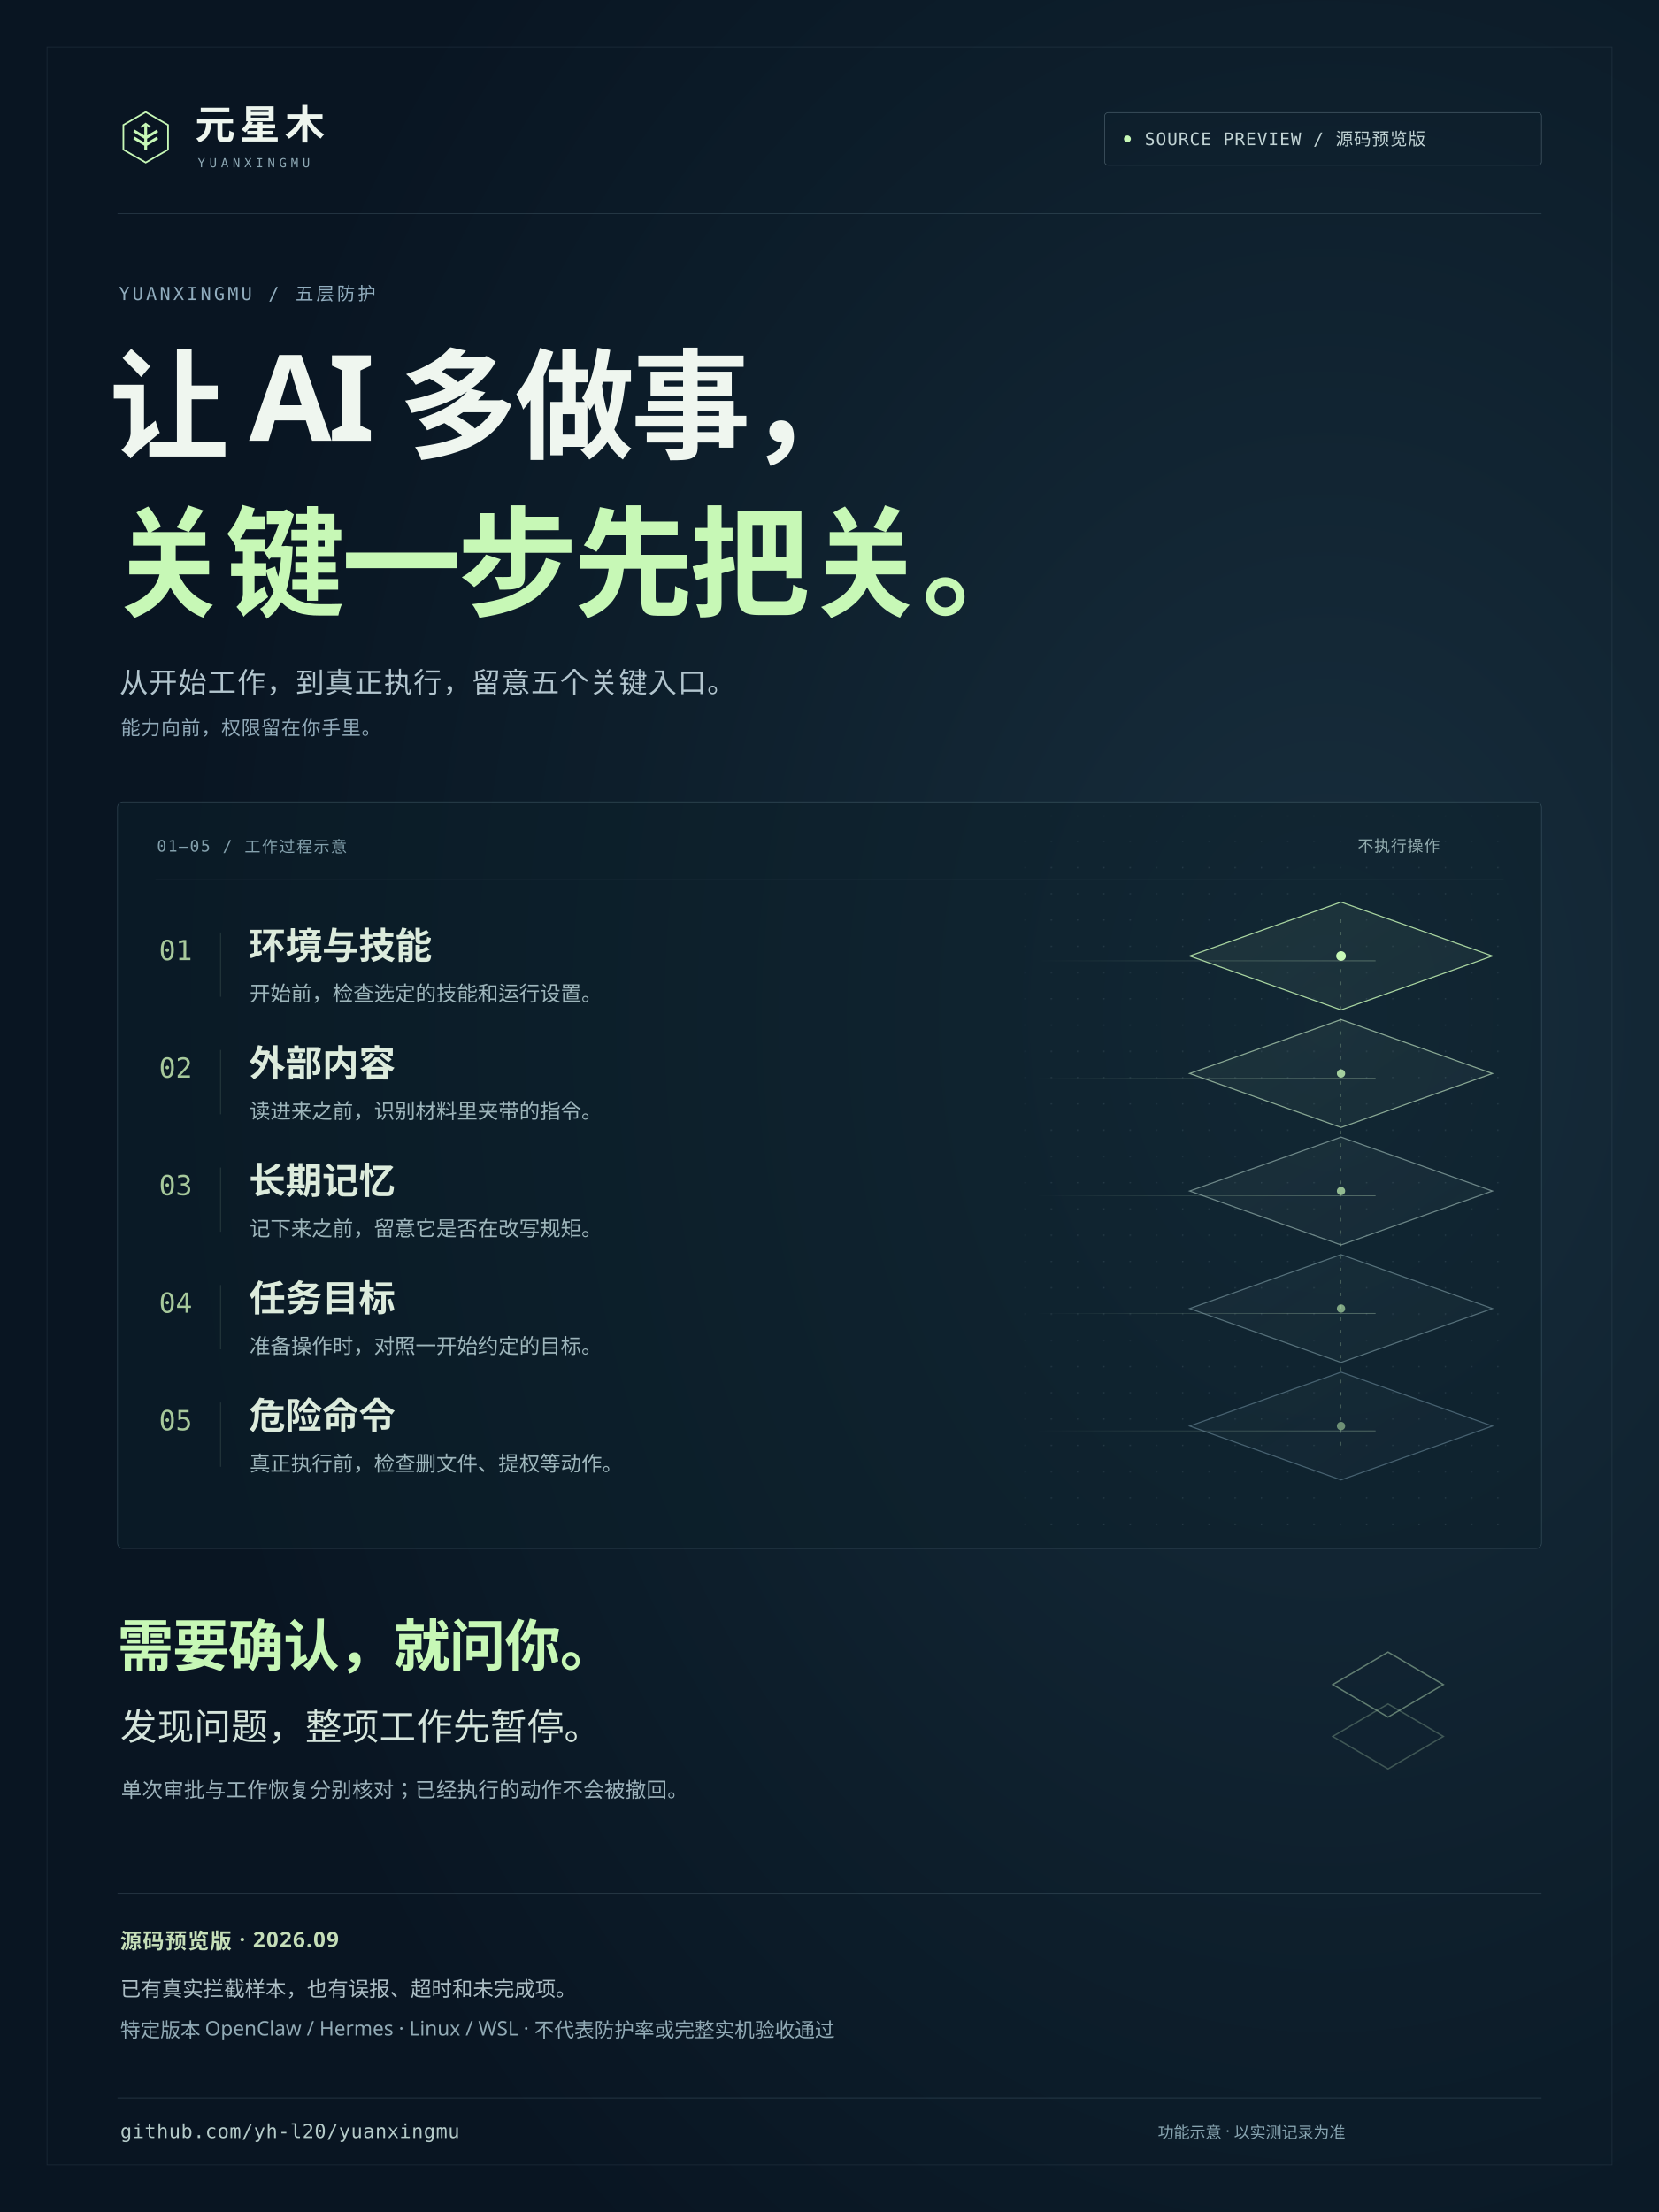
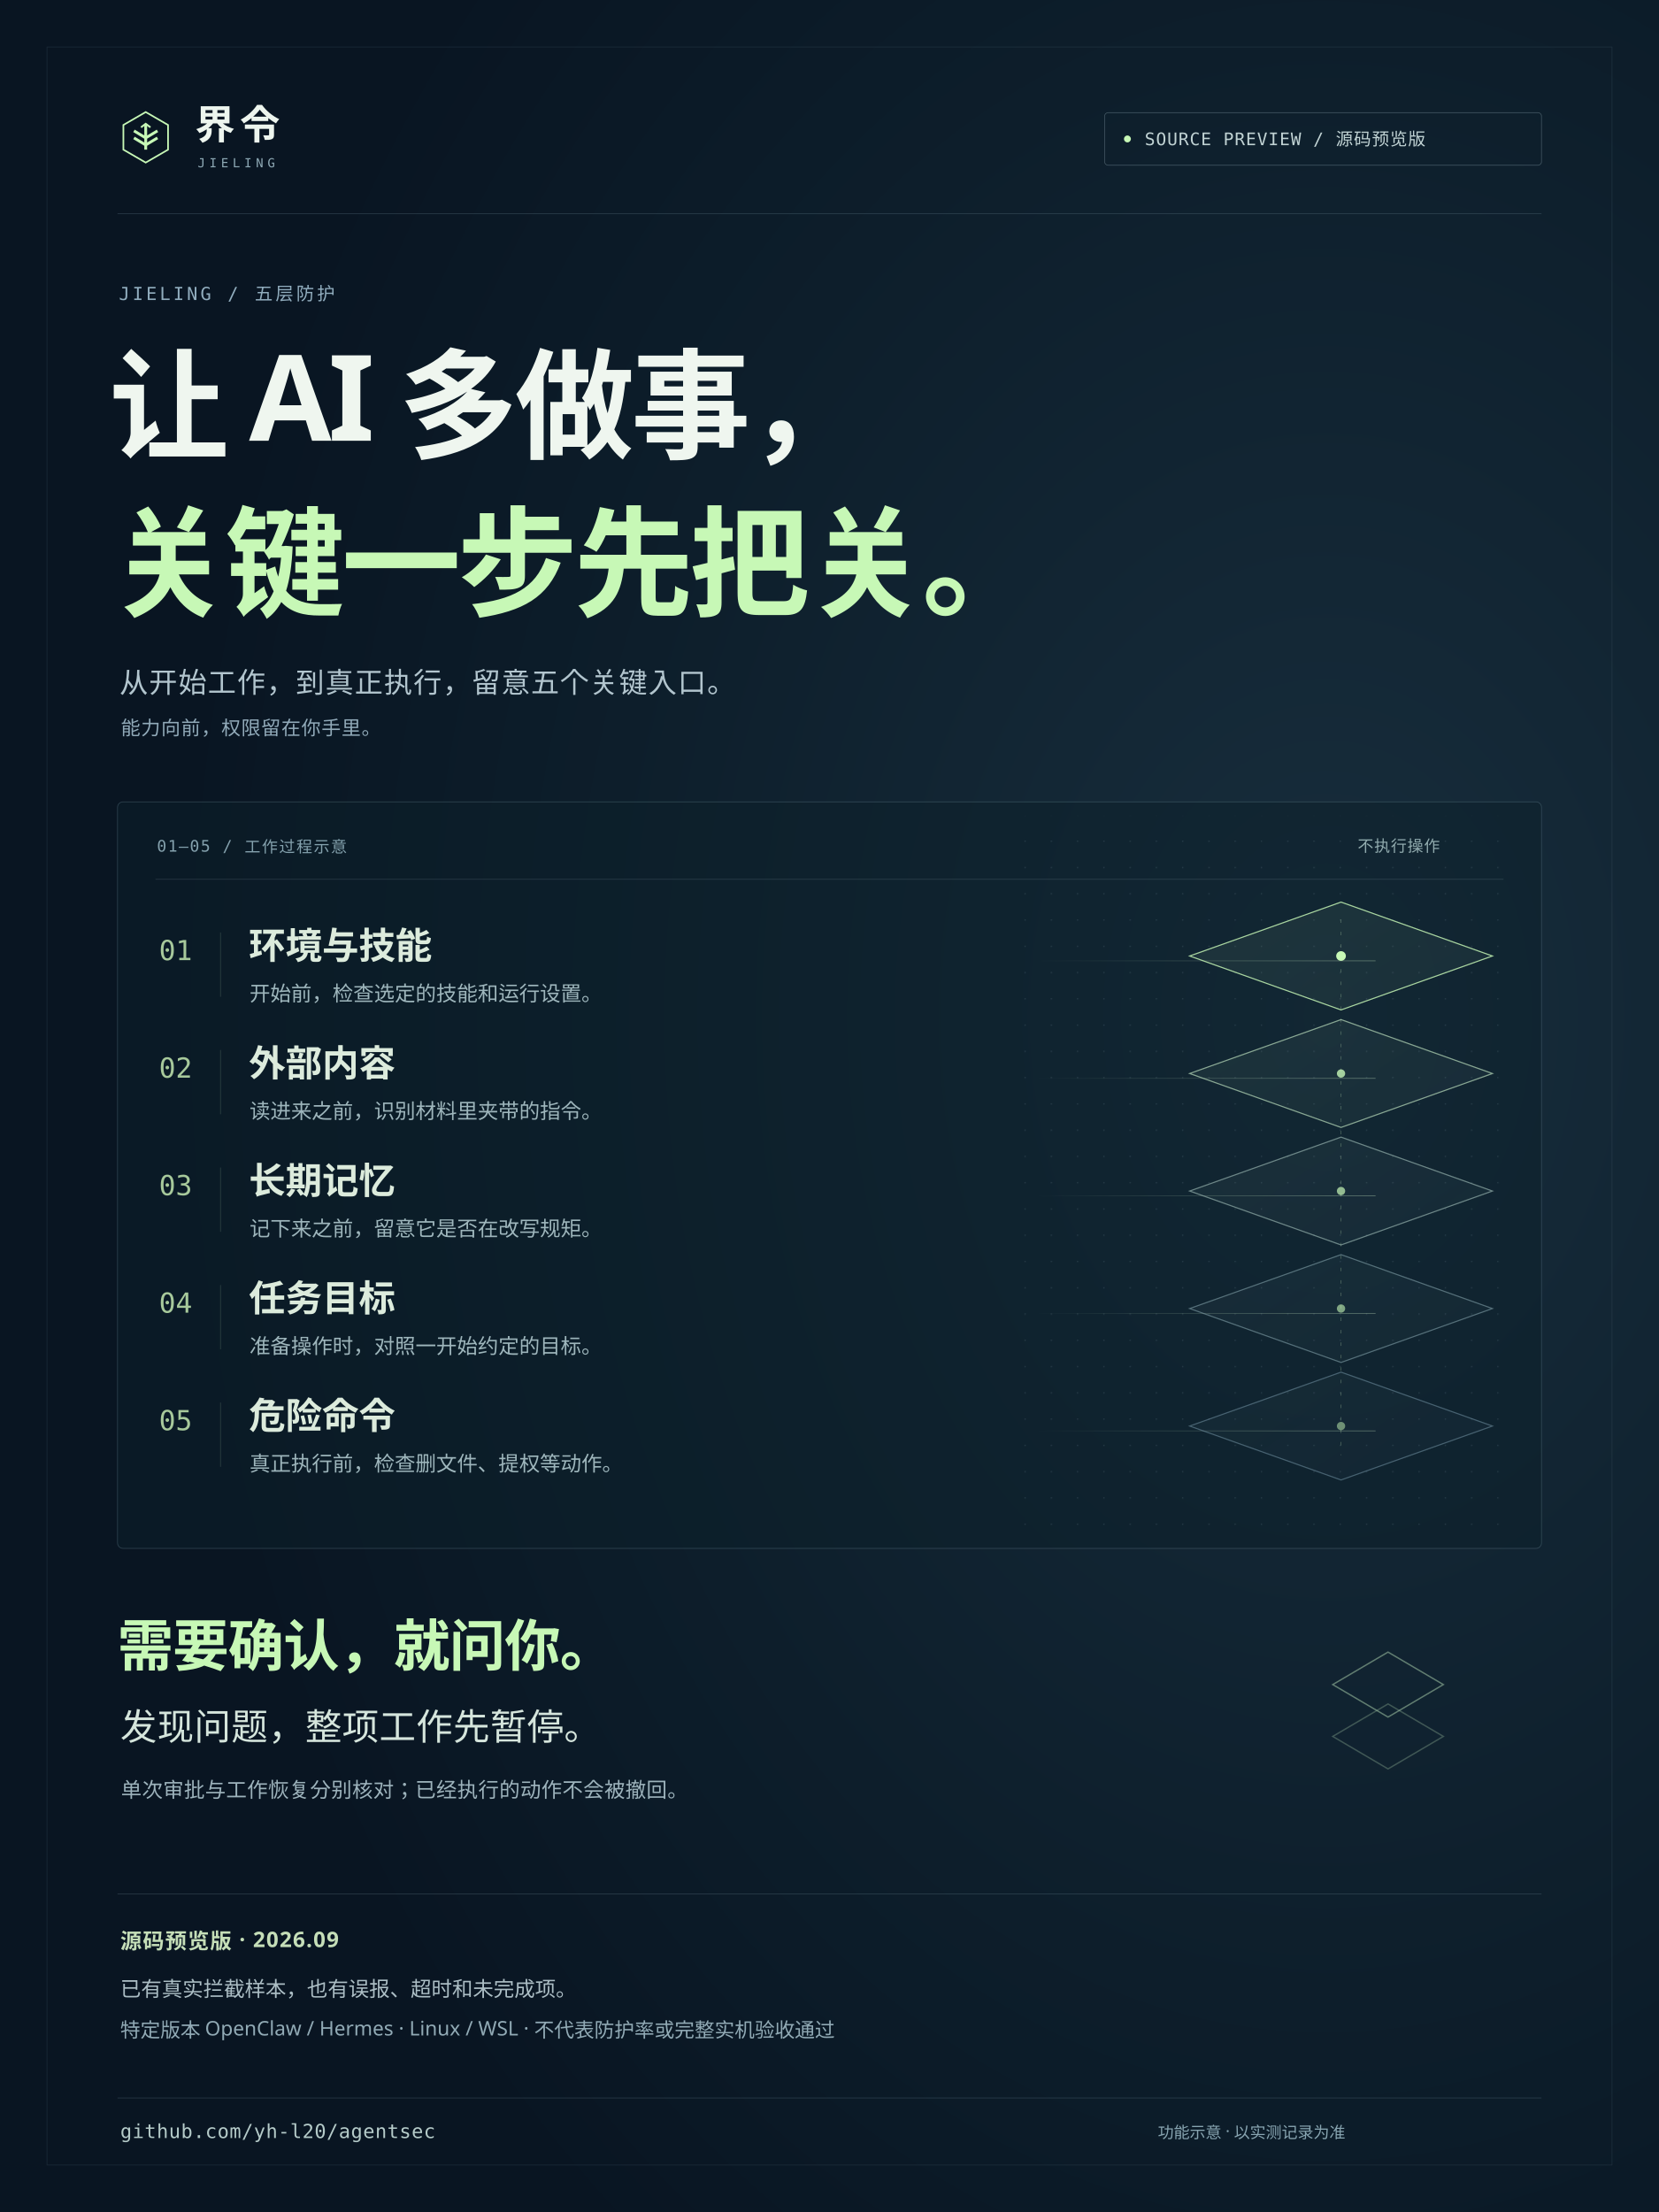
<svg xmlns="http://www.w3.org/2000/svg" width="2400" height="3200" viewBox="0 0 2400 3200" fill="none">
  <defs>
    <radialGradient id="lp-background" cx=".8" cy=".46" r=".7">
      <stop stop-color="#182e3d" />
      <stop offset=".63" stop-color="#0d1e2b" />
      <stop offset="1" stop-color="#091522" />
    </radialGradient>
    <pattern id="lp-dots" width="38" height="38" patternUnits="userSpaceOnUse">
      <circle cx="1" cy="1" r="1" fill="#8ca7b3" opacity=".2" />
    </pattern>
    <linearGradient id="lp-plane" x1="1650" y1="1370" x2="2180" y2="2170" gradientUnits="userSpaceOnUse">
      <stop stop-color="#c7f8b6" stop-opacity=".07" />
      <stop offset="1" stop-color="#94a7dc" stop-opacity=".02" />
    </linearGradient>
    <linearGradient id="lp-line" x1="1500" y1="0" x2="2010" y2="0" gradientUnits="userSpaceOnUse">
      <stop stop-color="#b6d6b4" stop-opacity="0" />
      <stop offset="1" stop-color="#b6d6b4" stop-opacity=".5" />
    </linearGradient>
  </defs>
  <rect width="2400" height="3200" fill="url(#lp-background)" />
  <rect x="68" y="68" width="2264" height="3064" stroke="#90abb2" stroke-opacity=".14" />
  <path d="M170 309h2060M170 2740h2060M170 3035h2060" stroke="#7f9ba8" stroke-opacity=".28" />
  <g transform="translate(170 157) scale(1.7)" stroke="#c7f8b6">
    <path d="M24 3 43 14v21L24 46 5 35V14L24 3Z" stroke-width="1.4" />
    <path d="M24 35V13M24 25 14 19m10 6 10-6M24 31 14 25m10 6 10-6" stroke-width="2.4" />
    <path d="m20 16 4-3 4 3" stroke-width="1.6" />
  </g>
  <g font-family="Segoe UI, PingFang SC, Microsoft YaHei, sans-serif">
-     <text x="282" y="201" font-size="58" font-weight="600" letter-spacing="7" fill="#edf5ee">元星木</text>
-     <text x="286" y="242" font-family="Consolas, monospace" font-size="18" letter-spacing="6" fill="#8da8b4">YUANXINGMU</text>
+     <text x="282" y="201" font-size="58" font-weight="600" letter-spacing="7" fill="#edf5ee">界令</text>
+     <text x="286" y="242" font-family="Consolas, monospace" font-size="18" letter-spacing="6" fill="#8da8b4">JIELING</text>
    <rect x="1598" y="163" width="632" height="76" rx="5" stroke="#7b939d" stroke-opacity=".48" />
    <circle cx="1631" cy="201" r="5" fill="#c7f8b6" />
    <text x="1656" y="210" font-size="25" font-family="Consolas, Microsoft YaHei, monospace" letter-spacing="1.2" fill="#c1d3d4">SOURCE PREVIEW / 源码预览版</text>
-     <text x="172" y="434" font-family="Consolas, Microsoft YaHei, monospace" font-size="26" letter-spacing="4" fill="#91adbe">YUANXINGMU / 五层防护</text>
+     <text x="172" y="434" font-family="Consolas, Microsoft YaHei, monospace" font-size="26" letter-spacing="4" fill="#91adbe">JIELING / 五层防护</text>
    <text x="158" y="650" font-size="173" font-weight="700" letter-spacing="-5" fill="#eff6ef">让 AI 多做事，</text>
    <text x="158" y="878" font-size="173" font-weight="700" letter-spacing="-5" fill="#c7f8b6">关键一步先把关。</text>
    <text x="173" y="1002" font-size="41" letter-spacing="1.5" fill="#b2c5ce">从开始工作，到真正执行，留意五个关键入口。</text>
    <text x="175" y="1063" font-size="28" letter-spacing="1" fill="#91aab9">能力向前，权限留在你手里。</text>
    <rect x="170" y="1160" width="2060" height="1080" rx="8" fill="#0d202b" fill-opacity=".5" stroke="#7898a5" stroke-opacity=".34" />
    <rect x="1470" y="1180" width="730" height="1040" fill="url(#lp-dots)" />
    <text x="227" y="1232" font-family="Consolas, Microsoft YaHei, monospace" font-size="23" letter-spacing="2" fill="#84a1ad">01—05 / 工作过程示意</text>
    <text x="1964" y="1232" font-size="23" letter-spacing="1" fill="#91abae">不执行操作</text>
    <path d="M225 1272h1950" stroke="#8ba5ae" stroke-opacity=".23" />
    <g stroke="url(#lp-line)">
      <path d="M1450 1390h540M1450 1560h540M1450 1730h540M1450 1900h540M1450 2070h540" />
    </g>
    <path d="M1940 1330v775" stroke="#badfb1" stroke-opacity=".36" stroke-dasharray="5 13" />
    <g fill="url(#lp-plane)" stroke-width="1.6">
      <path d="m1940 1985 219 78-219 78-219-78Z" stroke="#86a7b9" stroke-opacity=".46" />
      <path d="m1940 1815 219 78-219 78-219-78Z" stroke="#90b0b7" stroke-opacity=".53" />
      <path d="m1940 1645 219 78-219 78-219-78Z" stroke="#a3c0ba" stroke-opacity=".62" />
      <path d="m1940 1475 219 78-219 78-219-78Z" stroke="#b4d6b6" stroke-opacity=".73" />
      <path d="m1940 1305 219 78-219 78-219-78Z" stroke="#c7f8b6" stroke-opacity=".83" />
    </g>
    <g fill="#c7f8b6">
      <circle cx="1940" cy="1383" r="7" />
      <circle cx="1940" cy="1553" r="6" opacity=".8" />
      <circle cx="1940" cy="1723" r="6" opacity=".7" />
      <circle cx="1940" cy="1893" r="6" opacity=".6" />
      <circle cx="1940" cy="2063" r="6" opacity=".5" />
    </g>
    <g transform="translate(230 1345)">
      <text y="44" font-family="Consolas, monospace" font-size="40" fill="#a7c99b">01</text>
      <path d="M89 4v93" stroke="#9db4a0" stroke-opacity=".25" />
      <text x="130" y="42" font-size="53" font-weight="600" fill="#dcebdc">环境与技能</text>
      <text x="131" y="103" font-size="30" fill="#9eb6bc">开始前，检查选定的技能和运行设置。</text>
    </g>
    <g transform="translate(230 1515)">
      <text y="44" font-family="Consolas, monospace" font-size="40" fill="#a7c99b">02</text>
      <path d="M89 4v93" stroke="#9db4a0" stroke-opacity=".25" />
      <text x="130" y="42" font-size="53" font-weight="600" fill="#dcebdc">外部内容</text>
      <text x="131" y="103" font-size="30" fill="#9eb6bc">读进来之前，识别材料里夹带的指令。</text>
    </g>
    <g transform="translate(230 1685)">
      <text y="44" font-family="Consolas, monospace" font-size="40" fill="#a7c99b">03</text>
      <path d="M89 4v93" stroke="#9db4a0" stroke-opacity=".25" />
      <text x="130" y="42" font-size="53" font-weight="600" fill="#dcebdc">长期记忆</text>
      <text x="131" y="103" font-size="30" fill="#9eb6bc">记下来之前，留意它是否在改写规矩。</text>
    </g>
    <g transform="translate(230 1855)">
      <text y="44" font-family="Consolas, monospace" font-size="40" fill="#a7c99b">04</text>
      <path d="M89 4v93" stroke="#9db4a0" stroke-opacity=".25" />
      <text x="130" y="42" font-size="53" font-weight="600" fill="#dcebdc">任务目标</text>
      <text x="131" y="103" font-size="30" fill="#9eb6bc">准备操作时，对照一开始约定的目标。</text>
    </g>
    <g transform="translate(230 2025)">
      <text y="44" font-family="Consolas, monospace" font-size="40" fill="#a7c99b">05</text>
      <path d="M89 4v93" stroke="#9db4a0" stroke-opacity=".25" />
      <text x="130" y="42" font-size="53" font-weight="600" fill="#dcebdc">危险命令</text>
      <text x="131" y="103" font-size="30" fill="#9eb6bc">真正执行前，检查删文件、提权等动作。</text>
    </g>
    <text x="170" y="2410" font-size="81" font-weight="600" letter-spacing="-1" fill="#c7f8b6">需要确认，就问你。</text>
    <text x="174" y="2517" font-size="53" font-weight="500" letter-spacing=".5" fill="#d5e5dc">发现问题，整项工作先暂停。</text>
    <text x="175" y="2600" font-size="30" letter-spacing=".4" fill="#9db3bc">单次审批与工作恢复分别核对；已经执行的动作不会被撤回。</text>
    <path d="m2008 2390 80 47-80 47-80-47Z" stroke="#97b99c" stroke-opacity=".6" stroke-width="2" />
    <path d="m2008 2465 80 47-80 47-80-47Z" stroke="#97b99c" stroke-opacity=".35" stroke-width="2" />
    <text x="174" y="2819" font-size="31" font-weight="600" letter-spacing="1.5" fill="#c5deb8">源码预览版 · 2026.09</text>
    <text x="174" y="2888" font-size="30" fill="#acbec5">已有真实拦截样本，也有误报、超时和未完成项。</text>
    <text x="174" y="2947" font-size="29" fill="#91aab5">特定版本 OpenClaw / Hermes · Linux / WSL · 不代表防护率或完整实机验收通过</text>
-     <text x="174" y="3093" font-family="Consolas, monospace" font-size="28" letter-spacing=".7" fill="#b5cbc9">github.com/yh-l20/yuanxingmu</text>
+     <text x="174" y="3093" font-family="Consolas, monospace" font-size="28" letter-spacing=".7" fill="#b5cbc9">github.com/yh-l20/agentsec</text>
    <text x="1675" y="3093" font-size="23" fill="#88a5b1">功能示意 · 以实测记录为准</text>
  </g>
</svg>
